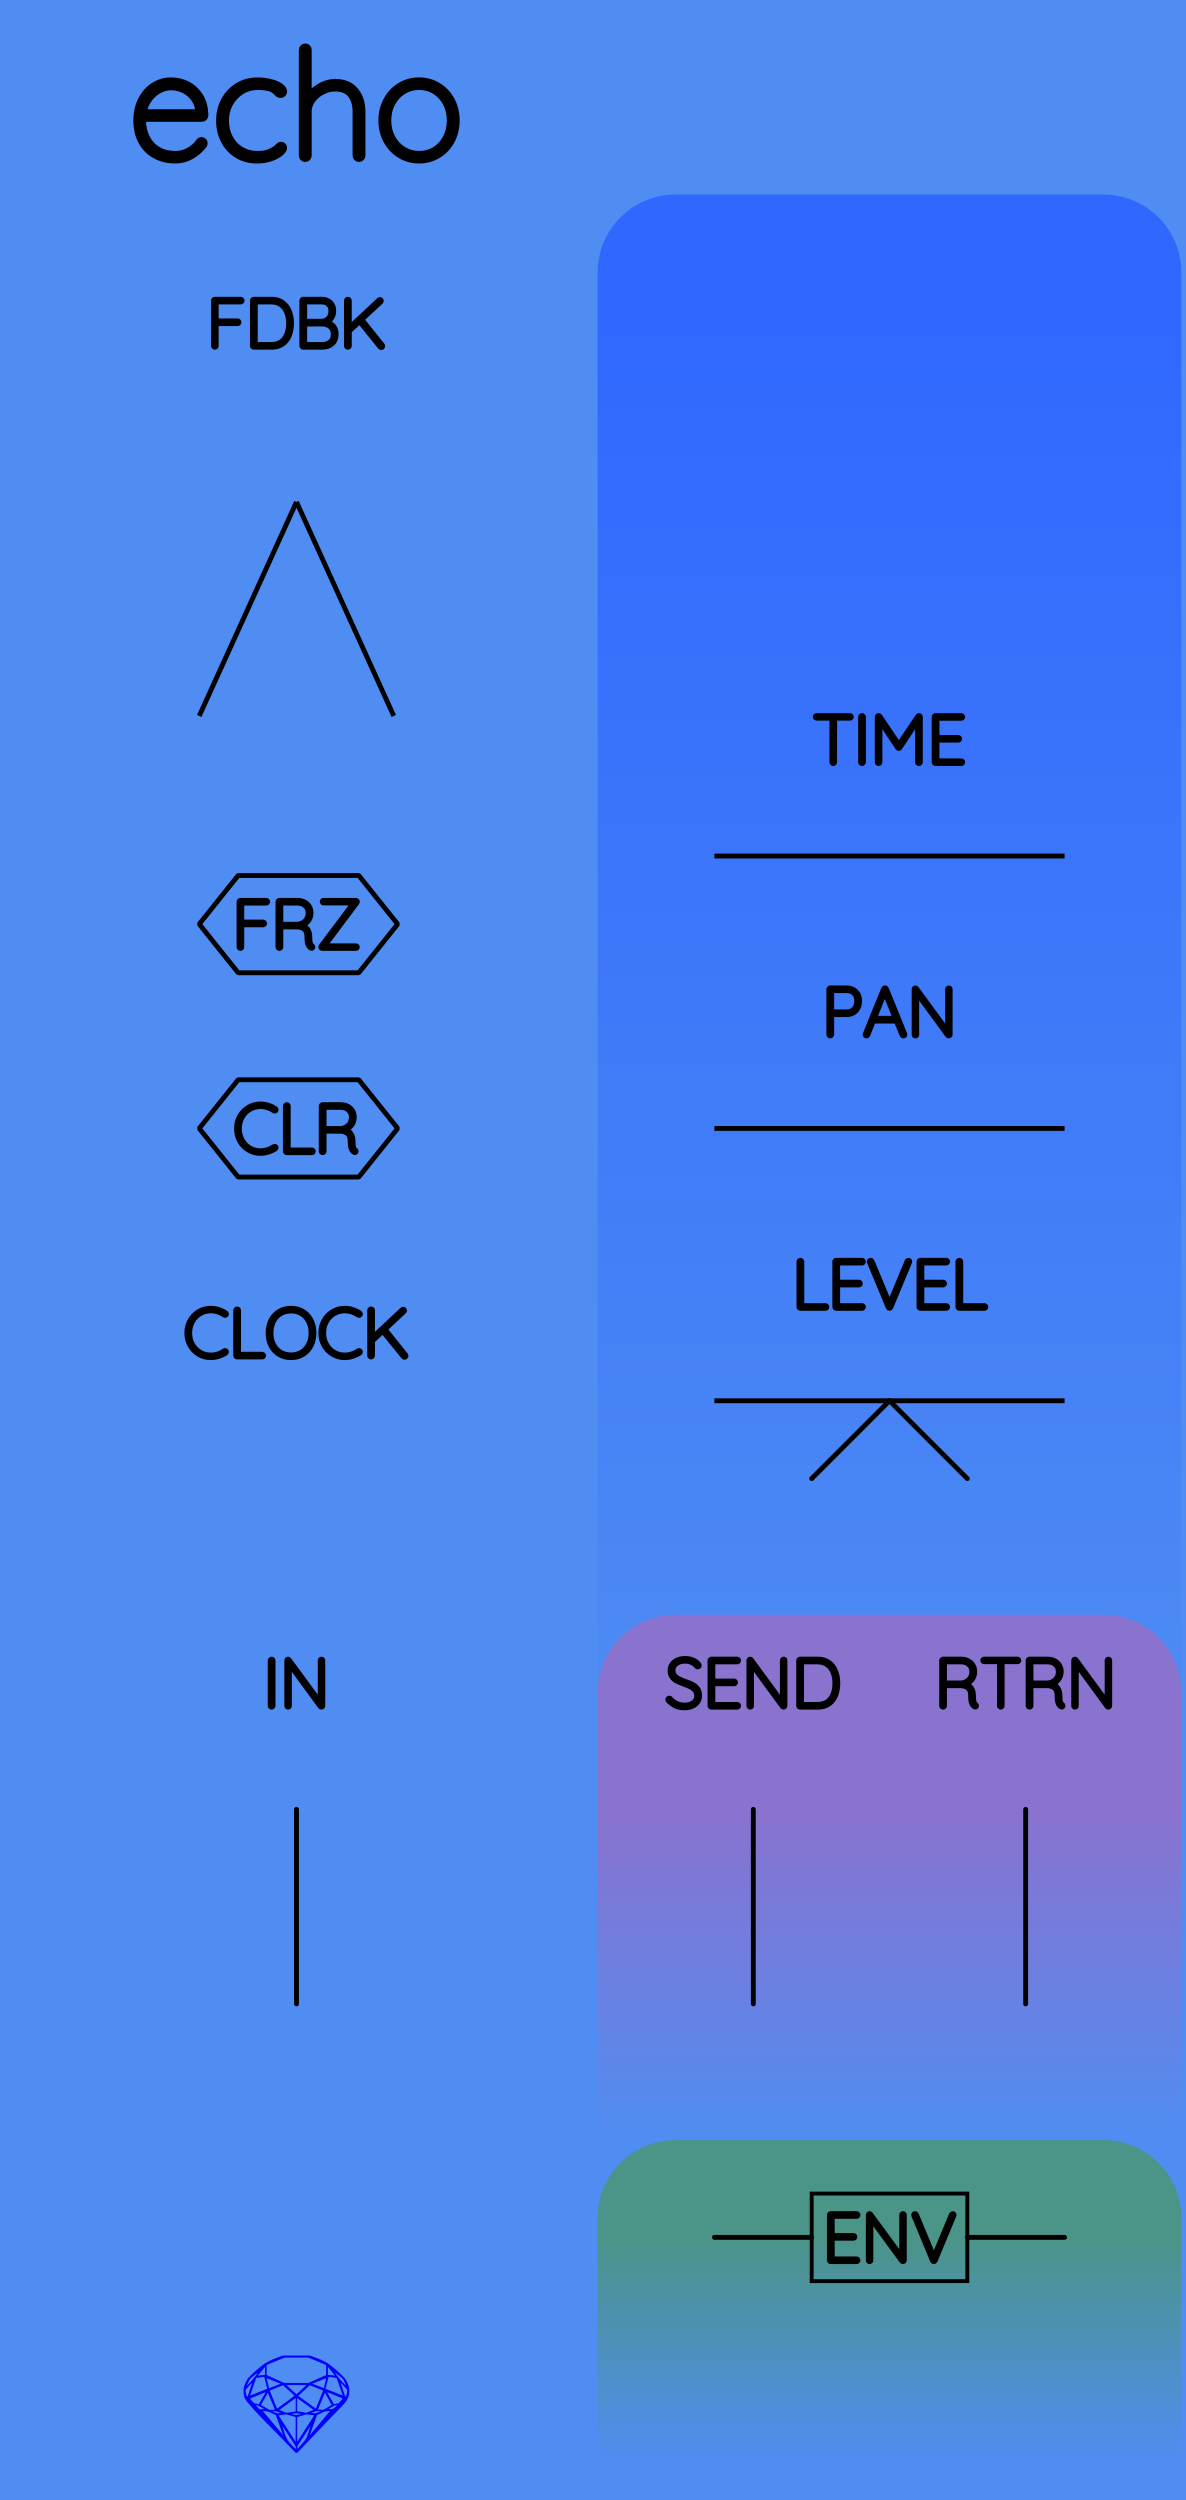
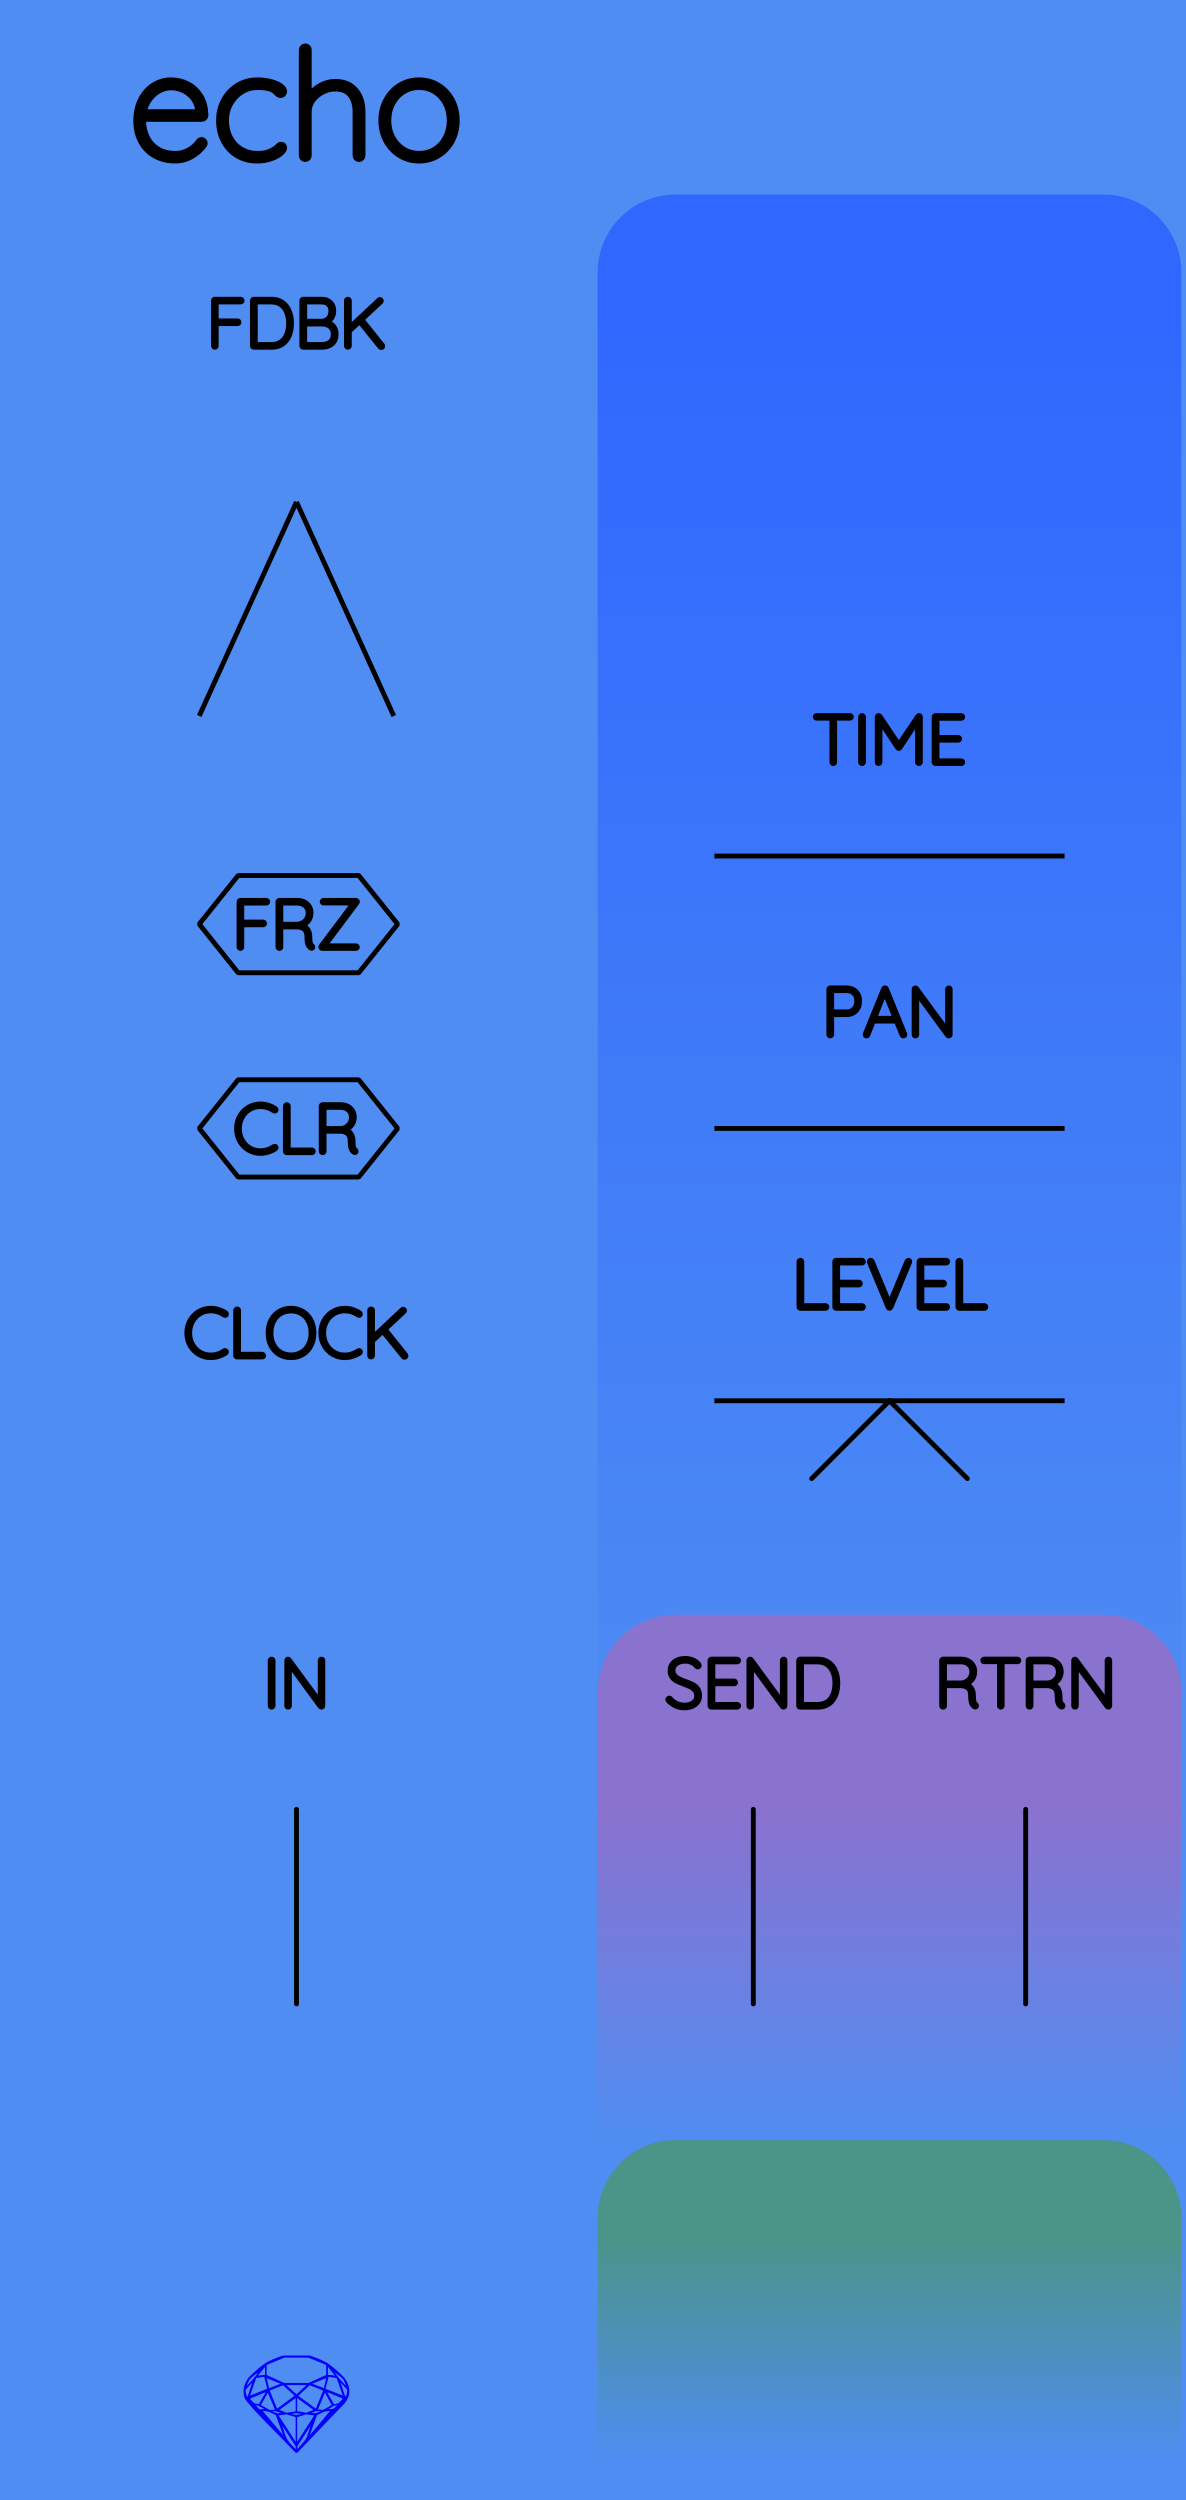
<svg xmlns="http://www.w3.org/2000/svg" width="60.96mm" height="128.50mm" viewBox="0 0 60.96 128.50">
  <g id="PanelLayer">
    <defs>
      <linearGradient id="gradient_controls" x1="0" y1="16" x2="0" y2="93" gradientUnits="userSpaceOnUse">
        <stop style="stop-color:#3068ff;stop-opacity:1;" offset="0" />
        <stop style="stop-color:#4f8df2;stop-opacity:1;" offset="1" />
      </linearGradient>
      <linearGradient id="gradient_send_return" x1="0" y1="93" x2="0" y2="110" gradientUnits="userSpaceOnUse">
        <stop style="stop-color:#8a72cf;stop-opacity:1;" offset="0" />
        <stop style="stop-color:#4f8df2;stop-opacity:1;" offset="1" />
      </linearGradient>
      <linearGradient id="gradient_env" x1="0" y1="115" x2="0" y2="126.5" gradientUnits="userSpaceOnUse">
        <stop style="stop-color:#4b9488;stop-opacity:1;" offset="0" />
        <stop style="stop-color:#4f8df2;stop-opacity:1;" offset="1" />
      </linearGradient>
    </defs>
    <rect id="border_rect" width="60.96" height="128.5" x="0" y="0" style="display:inline;fill:#4f8df2;fill-opacity:1;stroke:none;" />
    <path id="controls_art" d="M 30.72,93.00 L 30.72,14.00 A 4 4 0 0 1 34.72 10 L 56.72,10.00 A 4 4 0 0 1 60.72 14 L 60.72,10.00 L 60.72,93.00 z" style="fill:url(#gradient_controls);fill-opacity:1;stroke-width:0;" />
    <path id="send_return_art" d="M 30.72,110.00 L 30.72,87.00 A 4 4 0 0 1 34.72 83 L 56.72,83.00 A 4 4 0 0 1 60.72 87 L 60.72,83.00 L 60.72,110.00 z" style="fill:url(#gradient_send_return);fill-opacity:1;stroke-width:0;" />
    <path id="env_art" d="M 30.72,126.50 L 30.72,114.00 A 4 4 0 0 1 34.72 110 L 56.72,110.00 A 4 4 0 0 1 60.72 114 L 60.72,110.00 L 60.72,126.50 z" style="fill:url(#gradient_env);fill-opacity:1;stroke-width:0;" />
    <path id="model_name" d="M10.498 7.36Q10.498 7.414 10.467 7.453Q10.211 7.794 9.831 8.012Q9.45 8.229 9.016 8.229Q8.434 8.229 7.983 7.981Q7.533 7.732 7.281 7.274Q7.029 6.816 7.029 6.211Q7.029 5.59 7.273 5.121Q7.518 4.651 7.921 4.403Q8.325 4.154 8.783 4.154Q9.241 4.154 9.633 4.352Q10.024 4.55 10.273 4.946Q10.521 5.342 10.537 5.924Q10.537 5.986 10.49 6.036Q10.444 6.087 10.382 6.087H7.331V6.188Q7.331 6.669 7.525 7.069Q7.719 7.468 8.1 7.701Q8.48 7.934 9.016 7.934Q9.388 7.934 9.718 7.752Q10.048 7.569 10.234 7.29Q10.288 7.22 10.366 7.22Q10.42 7.22 10.459 7.263Q10.498 7.305 10.498 7.36ZM7.362 5.792H10.219V5.722Q10.18 5.326 9.966 5.043Q9.753 4.76 9.439 4.612Q9.124 4.465 8.783 4.465Q8.496 4.465 8.197 4.616Q7.898 4.767 7.669 5.066Q7.44 5.365 7.362 5.792ZM14.58 4.705Q14.58 4.767 14.538 4.814Q14.495 4.861 14.433 4.861Q14.363 4.861 14.328 4.837Q14.293 4.814 14.231 4.752Q14.13 4.635 14.021 4.581Q13.742 4.449 13.23 4.449Q12.787 4.449 12.411 4.682Q12.035 4.915 11.813 5.315Q11.592 5.714 11.592 6.188Q11.592 6.684 11.798 7.084Q12.004 7.484 12.38 7.709Q12.756 7.934 13.23 7.934Q13.54 7.934 13.719 7.88Q13.897 7.825 14.076 7.724Q14.2 7.647 14.293 7.554Q14.332 7.515 14.371 7.488Q14.41 7.461 14.448 7.461Q14.511 7.461 14.545 7.499Q14.58 7.538 14.58 7.6Q14.58 7.709 14.402 7.86Q14.223 8.012 13.909 8.12Q13.595 8.229 13.207 8.229Q12.648 8.229 12.209 7.965Q11.771 7.701 11.526 7.235Q11.282 6.77 11.282 6.188Q11.282 5.644 11.526 5.179Q11.771 4.713 12.217 4.434Q12.663 4.154 13.238 4.154Q13.571 4.154 13.886 4.232Q14.2 4.31 14.39 4.438Q14.58 4.566 14.58 4.705ZM18.608 5.73V7.996Q18.608 8.058 18.562 8.105Q18.515 8.151 18.453 8.151Q18.383 8.151 18.341 8.105Q18.298 8.058 18.298 7.996V5.73Q18.298 5.194 18.034 4.861Q17.77 4.527 17.227 4.527Q16.893 4.527 16.571 4.69Q16.249 4.853 16.047 5.132Q15.845 5.412 15.845 5.73V7.996Q15.845 8.058 15.799 8.105Q15.752 8.151 15.69 8.151Q15.62 8.151 15.578 8.105Q15.535 8.058 15.535 7.996V2.563Q15.535 2.501 15.582 2.455Q15.628 2.408 15.69 2.408Q15.76 2.408 15.803 2.455Q15.845 2.501 15.845 2.563V5.016Q16.063 4.674 16.447 4.453Q16.831 4.232 17.227 4.232Q17.894 4.232 18.251 4.655Q18.608 5.078 18.608 5.73ZM21.542 8.229Q21.006 8.229 20.568 7.961Q20.13 7.693 19.877 7.228Q19.625 6.762 19.625 6.195Q19.625 5.621 19.877 5.155Q20.13 4.69 20.564 4.422Q20.999 4.154 21.542 4.154Q22.078 4.154 22.516 4.422Q22.954 4.69 23.203 5.155Q23.451 5.621 23.451 6.195Q23.451 6.77 23.203 7.232Q22.954 7.693 22.516 7.961Q22.078 8.229 21.542 8.229ZM21.542 4.449Q21.092 4.449 20.723 4.678Q20.355 4.907 20.145 5.303Q19.936 5.699 19.936 6.195Q19.936 6.684 20.145 7.08Q20.355 7.476 20.723 7.705Q21.092 7.934 21.542 7.934Q22 7.934 22.365 7.709Q22.73 7.484 22.935 7.084Q23.141 6.684 23.141 6.195Q23.141 5.699 22.935 5.303Q22.73 4.907 22.365 4.678Q22 4.449 21.542 4.449Z" style="display:inline;stroke:#000000;stroke-width:0.35;stroke-linecap:round;stroke-linejoin:bevel" />
    <path id="sapphire_gemstone" d="m 17.955,122.900 q 0,0.342 -0.243,0.631 -0.044,0.052 -0.204,0.215 -0.187,0.19 -0.785,0.813 l -1.444,1.513 q -0.019,0.003 -0.044,0.003 -0.028,0 -0.041,-0.003 -0.083,-0.083 -0.648,-0.675 -0.469,-0.474 -0.934,-0.948 -0.557,-0.568 -0.898,-0.981 -0.132,-0.16 -0.168,-0.298 -0.028,-0.102 -0.028,-0.342 0,-0.11 0.072,-0.289 0.066,-0.165 0.141,-0.265 0.119,-0.157 0.422,-0.424 0.284,-0.251 0.474,-0.375 0.273,-0.179 0.819,-0.367 0.096,-0.033 0.11,-0.033 h 1.361 q 0.011,0 0.105,0.033 0.568,0.201 0.824,0.367 0.165,0.105 0.474,0.378 0.322,0.284 0.422,0.422 0.215,0.295 0.215,0.626 z m -0.168,-0.273 q -0.033,-0.107 -0.135,-0.309 -0.072,-0.094 -0.209,-0.198 -0.119,-0.085 -0.234,-0.171 0.245,0.364 0.579,0.678 z m -0.573,-0.524 -0.358,-0.446 v 0.411 z m 0.637,0.758 q 0,-0.052 -0.342,-0.394 l 0.229,0.703 h 0.05 q 0.063,-0.218 0.063,-0.309 z m -0.232,0.273 -0.317,-0.904 -0.411,-0.063 -0.16,0.615 z m 0.003,0.154 -0.772,-0.32 h -0.03 l 0.345,0.606 q 0.08,-0.003 0.234,-0.047 0.025,-0.014 0.223,-0.24 z m -0.857,-1.05 -0.719,0.284 0.604,0.226 z m 0,-0.163 v -0.515 l -0.918,-0.38 h -1.224 l -0.918,0.38 v 0.515 l 0.898,0.408 h 1.254 z m 0.573,1.538 q -0.069,0.011 -0.198,0.052 -0.085,0.055 -0.259,0.163 0.019,0 0.063,0.003 0.041,0 0.063,0 0.119,0 0.19,-0.069 0.072,-0.072 0.141,-0.149 z m -0.289,0.003 -0.347,-0.631 -0.364,0.879 q 0.025,-0.017 0.066,-0.017 0.03,0 0.085,0.011 0.058,0.008 0.088,0.008 0.05,0 0.229,-0.107 0.229,-0.138 0.243,-0.143 z m -0.441,-0.741 -0.684,-0.276 -0.593,0.548 0.904,0.656 z m -0.854,-0.284 h -1.036 l 0.524,0.474 z m 0.75,1.367 q -0.229,-0.03 -0.229,-0.03 -0.036,0 -0.273,0.094 l 0.19,0.019 q 0.011,0 0.311,-0.083 z m -0.389,-0.088 -0.843,-0.612 v 0.675 l 0.471,0.083 z m 0.854,0.05 q -0.099,0.006 -0.295,0.039 -0.011,0.003 -0.378,0.176 -0.13,0.347 -0.38,1.042 z m -2.544,-1.397 -0.719,-0.284 0.124,0.518 z m -0.802,-0.455 v -0.411 l -0.367,0.446 z m 1.516,1.072 -0.593,-0.54 -0.684,0.276 0.38,0.929 z m 0.369,0.943 q -0.033,-0.003 -0.135,-0.025 -0.085,-0.017 -0.138,-0.017 -0.052,0 -0.138,0.017 -0.102,0.022 -0.135,0.025 0.265,0.047 0.273,0.047 0.008,0 0.273,-0.047 z m -0.309,-0.138 v -0.686 l -0.843,0.612 0.372,0.146 z m 0.951,0.207 -0.397,-0.055 -0.48,0.141 v 1.276 z m -2.888,-2.202 q -0.119,0.085 -0.234,0.174 -0.146,0.107 -0.209,0.196 -0.044,0.105 -0.135,0.314 0.369,-0.364 0.579,-0.684 z m 0.477,0.832 -0.16,-0.615 -0.411,0.063 -0.317,0.904 z m 0.394,1.083 -0.364,-0.879 -0.356,0.631 q 0.435,0.251 0.452,0.251 0.091,0 0.267,-0.003 z m 1.822,0.83 q -0.132,0.212 -0.405,0.634 -0.077,0.107 -0.22,0.328 -0.058,0.105 -0.055,0.226 0.16,-0.152 0.433,-0.496 0.077,-0.13 0.141,-0.339 0.055,-0.176 0.107,-0.353 z m -1.494,-0.661 -0.27,-0.088 -0.008,-0.011 q -0.025,0 -0.107,0.011 -0.066,0.006 -0.107,0.006 0.273,0.091 0.311,0.091 0.025,0 0.182,-0.008 z m -0.81,-1.064 h -0.03 l -0.772,0.32 q 0.066,0.097 0.223,0.24 0.077,0.014 0.234,0.047 z m -0.689,-0.502 q -0.342,0.347 -0.342,0.394 0,0.08 0.063,0.309 h 0.05 z m 2.235,3.045 v -1.276 l -0.48,-0.141 -0.397,0.055 z m -1.607,-1.676 q -0.256,-0.182 -0.458,-0.223 0.066,0.077 0.204,0.223 z m 1.61,2.045 v -0.138 l -0.684,-1.05 q 0.052,0.176 0.107,0.353 0.063,0.209 0.141,0.339 0.069,0.119 0.204,0.259 0.116,0.119 0.232,0.237 z m -0.645,-0.706 q -0.116,-0.328 -0.38,-1.042 -0.135,-0.066 -0.273,-0.13 -0.16,-0.072 -0.289,-0.072 -0.052,0 -0.11,-0.014 z" style="stroke-width:0;fill:#0000ff;stroke:#2e2114;stroke-linecap:square;stroke-opacity:1" />
    <path d="M 15.24,93.00 L 15.24,103.00 " style="stroke:#000000;stroke-width:0.25;stroke-linecap:round;stroke-linejoin:bevel;stroke-dasharray:none" fill="none" />
    <path d="M13.961 87.749Q13.926 87.749 13.906 87.728Q13.887 87.707 13.887 87.675V85.353Q13.887 85.322 13.908 85.301Q13.929 85.279 13.961 85.279Q13.993 85.279 14.014 85.301Q14.035 85.322 14.035 85.353V87.675Q14.032 87.707 14.011 87.728Q13.989 87.749 13.961 87.749ZM16.593 85.346V87.671Q16.593 87.71 16.572 87.729Q16.551 87.749 16.519 87.749Q16.483 87.749 16.462 87.721L14.875 85.551V87.689Q14.875 87.714 14.855 87.731Q14.836 87.749 14.808 87.749Q14.776 87.749 14.758 87.731Q14.741 87.714 14.741 87.689V85.35Q14.741 85.315 14.76 85.297Q14.78 85.279 14.804 85.279Q14.836 85.279 14.857 85.304L16.459 87.488V85.346Q16.459 85.318 16.478 85.299Q16.498 85.279 16.526 85.279Q16.558 85.279 16.575 85.299Q16.593 85.318 16.593 85.346Z" style="stroke:#000000;stroke-width:0.25;stroke-linecap:round;stroke-linejoin:bevel" />
    <path d="M 38.72,93.00 L 38.72,103.00 " style="stroke:#000000;stroke-width:0.25;stroke-linecap:round;stroke-linejoin:bevel;stroke-dasharray:none" fill="none" />
    <path d="M34.346 87.414Q34.324 87.392 34.324 87.361Q34.324 87.333 34.349 87.306Q34.374 87.28 34.402 87.28Q34.434 87.28 34.462 87.311Q34.6 87.474 34.788 87.558Q34.977 87.643 35.185 87.643Q35.457 87.643 35.633 87.513Q35.81 87.382 35.81 87.167Q35.806 86.997 35.718 86.888Q35.63 86.779 35.501 86.713Q35.372 86.648 35.15 86.567Q34.907 86.475 34.771 86.405Q34.635 86.334 34.538 86.204Q34.441 86.073 34.441 85.862Q34.441 85.689 34.536 85.547Q34.631 85.406 34.808 85.325Q34.984 85.244 35.217 85.244Q35.425 85.244 35.612 85.32Q35.799 85.396 35.908 85.533Q35.944 85.583 35.944 85.608Q35.944 85.636 35.917 85.659Q35.891 85.682 35.859 85.682Q35.831 85.682 35.813 85.66Q35.714 85.533 35.559 85.459Q35.404 85.385 35.217 85.385Q34.949 85.385 34.771 85.512Q34.593 85.639 34.593 85.858Q34.593 86.01 34.679 86.115Q34.765 86.221 34.896 86.287Q35.026 86.352 35.22 86.422Q35.467 86.511 35.612 86.585Q35.757 86.659 35.859 86.8Q35.961 86.941 35.961 87.174Q35.961 87.336 35.866 87.477Q35.771 87.618 35.593 87.701Q35.414 87.784 35.185 87.784Q34.924 87.784 34.73 87.694Q34.536 87.604 34.346 87.414ZM37.965 87.678Q37.965 87.71 37.944 87.729Q37.923 87.749 37.895 87.749H36.565Q36.536 87.749 36.515 87.728Q36.494 87.707 36.494 87.678V85.35Q36.494 85.322 36.515 85.301Q36.536 85.279 36.565 85.279H37.895Q37.923 85.279 37.944 85.301Q37.965 85.322 37.965 85.35Q37.965 85.382 37.944 85.401Q37.923 85.421 37.895 85.421H36.642V86.405H37.736Q37.764 86.405 37.785 86.426Q37.806 86.447 37.806 86.475Q37.806 86.507 37.785 86.526Q37.764 86.546 37.736 86.546H36.642V87.608H37.895Q37.923 87.608 37.944 87.629Q37.965 87.65 37.965 87.678ZM40.346 85.346V87.671Q40.346 87.71 40.325 87.729Q40.304 87.749 40.272 87.749Q40.237 87.749 40.216 87.721L38.628 85.551V87.689Q38.628 87.714 38.609 87.731Q38.59 87.749 38.561 87.749Q38.529 87.749 38.512 87.731Q38.494 87.714 38.494 87.689V85.35Q38.494 85.315 38.514 85.297Q38.533 85.279 38.558 85.279Q38.59 85.279 38.611 85.304L40.212 87.488V85.346Q40.212 85.318 40.232 85.299Q40.251 85.279 40.279 85.279Q40.311 85.279 40.329 85.299Q40.346 85.318 40.346 85.346ZM43.063 86.514Q43.063 86.863 42.952 87.142Q42.84 87.421 42.611 87.585Q42.382 87.749 42.04 87.749H41.122Q41.094 87.749 41.073 87.728Q41.052 87.707 41.052 87.678V85.35Q41.052 85.322 41.073 85.301Q41.094 85.279 41.122 85.279H42.04Q42.378 85.279 42.609 85.449Q42.84 85.618 42.952 85.898Q43.063 86.179 43.063 86.514ZM42.914 86.514Q42.914 86.214 42.818 85.966Q42.721 85.717 42.518 85.569Q42.315 85.421 42.004 85.421H41.2V87.608H42.004Q42.463 87.608 42.689 87.306Q42.914 87.004 42.914 86.514Z" style="stroke:#000000;stroke-width:0.25;stroke-linecap:round;stroke-linejoin:bevel" />
    <path d="M 52.72,93.00 L 52.72,103.00 " style="stroke:#000000;stroke-width:0.25;stroke-linecap:round;stroke-linejoin:bevel;stroke-dasharray:none" fill="none" />
    <path d="M50.196 87.675Q50.196 87.707 50.176 87.726Q50.157 87.745 50.129 87.745Q50.108 87.745 50.097 87.738Q50.002 87.685 49.945 87.56Q49.889 87.435 49.889 87.149Q49.889 86.86 49.734 86.752Q49.578 86.645 49.374 86.645H48.548V87.678Q48.548 87.707 48.527 87.728Q48.506 87.749 48.474 87.749Q48.443 87.749 48.421 87.728Q48.4 87.707 48.4 87.678V85.35Q48.4 85.322 48.421 85.301Q48.443 85.279 48.471 85.279H49.402Q49.607 85.279 49.766 85.362Q49.924 85.445 50.012 85.59Q50.101 85.734 50.101 85.918Q50.101 86.154 49.975 86.324Q49.85 86.493 49.649 86.553Q49.818 86.606 49.928 86.763Q50.037 86.92 50.037 87.149Q50.037 87.385 50.067 87.479Q50.097 87.572 50.157 87.611Q50.196 87.636 50.196 87.675ZM49.42 86.504Q49.642 86.482 49.797 86.327Q49.953 86.172 49.953 85.921Q49.953 85.703 49.797 85.562Q49.642 85.421 49.385 85.421H48.548V86.504ZM52.369 85.346Q52.369 85.378 52.35 85.396Q52.33 85.413 52.298 85.413H51.512V87.678Q51.512 87.707 51.491 87.728Q51.469 87.749 51.441 87.749Q51.409 87.749 51.39 87.728Q51.371 87.707 51.371 87.678V85.413H50.584Q50.556 85.413 50.535 85.394Q50.513 85.375 50.513 85.346Q50.513 85.318 50.535 85.299Q50.556 85.279 50.584 85.279H52.298Q52.327 85.279 52.348 85.299Q52.369 85.318 52.369 85.346ZM54.641 87.675Q54.641 87.707 54.621 87.726Q54.602 87.745 54.574 87.745Q54.553 87.745 54.542 87.738Q54.447 87.685 54.39 87.56Q54.334 87.435 54.334 87.149Q54.334 86.86 54.179 86.752Q54.023 86.645 53.819 86.645H52.993V87.678Q52.993 87.707 52.972 87.728Q52.951 87.749 52.919 87.749Q52.888 87.749 52.866 87.728Q52.845 87.707 52.845 87.678V85.35Q52.845 85.322 52.866 85.301Q52.888 85.279 52.916 85.279H53.847Q54.052 85.279 54.211 85.362Q54.369 85.445 54.457 85.59Q54.546 85.734 54.546 85.918Q54.546 86.154 54.42 86.324Q54.295 86.493 54.094 86.553Q54.263 86.606 54.373 86.763Q54.482 86.92 54.482 87.149Q54.482 87.385 54.512 87.479Q54.542 87.572 54.602 87.611Q54.641 87.636 54.641 87.675ZM53.865 86.504Q54.087 86.482 54.242 86.327Q54.398 86.172 54.398 85.921Q54.398 85.703 54.242 85.562Q54.087 85.421 53.83 85.421H52.993V86.504ZM57.04 85.346V87.671Q57.04 87.71 57.019 87.729Q56.997 87.749 56.966 87.749Q56.93 87.749 56.909 87.721L55.322 85.551V87.689Q55.322 87.714 55.302 87.731Q55.283 87.749 55.255 87.749Q55.223 87.749 55.205 87.731Q55.188 87.714 55.188 87.689V85.35Q55.188 85.315 55.207 85.297Q55.227 85.279 55.251 85.279Q55.283 85.279 55.304 85.304L56.906 87.488V85.346Q56.906 85.318 56.925 85.299Q56.944 85.279 56.973 85.279Q57.005 85.279 57.022 85.299Q57.04 85.318 57.04 85.346Z" style="stroke:#000000;stroke-width:0.25;stroke-linecap:round;stroke-linejoin:bevel" />
-     <path id="env_label" d="M44.101 116.178Q44.101 116.21 44.08 116.229Q44.058 116.249 44.03 116.249H42.7Q42.672 116.249 42.651 116.228Q42.63 116.207 42.63 116.178V113.85Q42.63 113.822 42.651 113.801Q42.672 113.779 42.7 113.779H44.03Q44.058 113.779 44.08 113.801Q44.101 113.822 44.101 113.85Q44.101 113.882 44.08 113.901Q44.058 113.921 44.03 113.921H42.778V114.905H43.871Q43.9 114.905 43.921 114.926Q43.942 114.947 43.942 114.975Q43.942 115.007 43.921 115.026Q43.9 115.046 43.871 115.046H42.778V116.108H44.03Q44.058 116.108 44.08 116.129Q44.101 116.15 44.101 116.178ZM46.482 113.846V116.171Q46.482 116.21 46.461 116.229Q46.44 116.249 46.408 116.249Q46.373 116.249 46.352 116.221L44.764 114.051V116.189Q44.764 116.214 44.745 116.231Q44.725 116.249 44.697 116.249Q44.665 116.249 44.648 116.231Q44.63 116.214 44.63 116.189V113.85Q44.63 113.815 44.649 113.797Q44.669 113.779 44.693 113.779Q44.725 113.779 44.746 113.804L46.348 115.988V113.846Q46.348 113.818 46.367 113.799Q46.387 113.779 46.415 113.779Q46.447 113.779 46.464 113.799Q46.482 113.818 46.482 113.846ZM49.04 113.843Q49.04 113.857 49.033 113.878L48.066 116.203Q48.045 116.249 47.999 116.249Q47.978 116.249 47.958 116.236Q47.939 116.224 47.932 116.203L46.972 113.889Q46.962 113.868 46.962 113.846Q46.962 113.818 46.981 113.799Q47.001 113.779 47.029 113.779Q47.082 113.779 47.106 113.836L48.002 115.991L48.902 113.825Q48.927 113.779 48.969 113.779Q49.001 113.779 49.02 113.797Q49.04 113.815 49.04 113.843Z" style="stroke:#000000;stroke-width:0.25;stroke-linecap:round;stroke-linejoin:bevel" />
-     <rect x="41.72" y="112.75" width="8" height="4.5" stroke="black" stroke-width="0.2" fill="none" />
-     <path d="M 36.72,115.00 L 41.72,115.00 " style="stroke:#000000;stroke-width:0.25;stroke-linecap:round;stroke-linejoin:bevel;stroke-dasharray:none" fill="none" />
-     <path d="M 54.72,115.00 L 49.72,115.00 " style="stroke:#000000;stroke-width:0.25;stroke-linecap:round;stroke-linejoin:bevel;stroke-dasharray:none" fill="none" />
    <path d="M11.638 67.54Q11.638 67.569 11.624 67.586Q11.603 67.615 11.571 67.615Q11.557 67.615 11.529 67.6Q11.201 67.378 10.834 67.378Q10.537 67.378 10.289 67.525Q10.04 67.671 9.895 67.93Q9.751 68.19 9.751 68.514Q9.751 68.839 9.895 69.098Q10.04 69.357 10.289 69.504Q10.537 69.65 10.834 69.65Q11.204 69.65 11.525 69.431Q11.543 69.417 11.568 69.417Q11.603 69.417 11.624 69.445Q11.638 69.463 11.638 69.488Q11.638 69.523 11.61 69.544Q11.472 69.643 11.255 69.714Q11.038 69.784 10.834 69.784Q10.499 69.784 10.216 69.618Q9.934 69.453 9.768 69.162Q9.603 68.87 9.603 68.514Q9.603 68.158 9.768 67.867Q9.934 67.576 10.216 67.41Q10.499 67.244 10.834 67.244Q11.046 67.244 11.245 67.308Q11.444 67.371 11.606 67.484Q11.638 67.509 11.638 67.54ZM13.55 69.678Q13.55 69.71 13.529 69.729Q13.508 69.749 13.48 69.749H12.185Q12.153 69.749 12.134 69.728Q12.114 69.707 12.114 69.678V67.35Q12.114 67.322 12.136 67.301Q12.157 67.279 12.188 67.279Q12.22 67.279 12.241 67.301Q12.263 67.322 12.263 67.35V69.608H13.48Q13.508 69.608 13.529 69.629Q13.55 69.65 13.55 69.678ZM14.958 69.784Q14.616 69.784 14.348 69.624Q14.079 69.463 13.929 69.174Q13.78 68.885 13.78 68.514Q13.78 68.144 13.929 67.854Q14.079 67.565 14.348 67.405Q14.616 67.244 14.958 67.244Q15.3 67.244 15.568 67.405Q15.836 67.565 15.986 67.854Q16.136 68.144 16.136 68.514Q16.136 68.885 15.986 69.174Q15.836 69.463 15.568 69.624Q15.3 69.784 14.958 69.784ZM14.958 67.385Q14.658 67.385 14.423 67.526Q14.189 67.667 14.058 67.925Q13.928 68.183 13.928 68.514Q13.928 68.846 14.058 69.103Q14.189 69.361 14.423 69.502Q14.658 69.643 14.958 69.643Q15.258 69.643 15.492 69.502Q15.727 69.361 15.857 69.103Q15.988 68.846 15.988 68.514Q15.988 68.183 15.857 67.925Q15.727 67.667 15.492 67.526Q15.258 67.385 14.958 67.385ZM18.524 67.54Q18.524 67.569 18.51 67.586Q18.489 67.615 18.457 67.615Q18.443 67.615 18.415 67.6Q18.087 67.378 17.72 67.378Q17.424 67.378 17.175 67.525Q16.926 67.671 16.782 67.93Q16.637 68.19 16.637 68.514Q16.637 68.839 16.782 69.098Q16.926 69.357 17.175 69.504Q17.424 69.65 17.72 69.65Q18.09 69.65 18.412 69.431Q18.429 69.417 18.454 69.417Q18.489 69.417 18.51 69.445Q18.524 69.463 18.524 69.488Q18.524 69.523 18.496 69.544Q18.359 69.643 18.142 69.714Q17.925 69.784 17.72 69.784Q17.385 69.784 17.103 69.618Q16.82 69.453 16.655 69.162Q16.489 68.87 16.489 68.514Q16.489 68.158 16.655 67.867Q16.82 67.576 17.103 67.41Q17.385 67.244 17.72 67.244Q17.932 67.244 18.131 67.308Q18.33 67.371 18.493 67.484Q18.524 67.509 18.524 67.54ZM20.867 69.692Q20.867 69.731 20.84 69.749Q20.814 69.766 20.786 69.766Q20.757 69.766 20.736 69.742L19.678 68.433L19.149 68.923V69.675Q19.145 69.707 19.124 69.728Q19.103 69.749 19.075 69.749Q19.039 69.749 19.02 69.728Q19.001 69.707 19.001 69.675V67.353Q19.001 67.322 19.022 67.301Q19.043 67.279 19.075 67.279Q19.106 67.279 19.128 67.301Q19.149 67.322 19.149 67.353V68.743L20.673 67.315Q20.694 67.293 20.722 67.293Q20.75 67.293 20.772 67.315Q20.793 67.336 20.793 67.364Q20.793 67.392 20.772 67.413L19.794 68.324L20.849 69.643Q20.867 69.668 20.867 69.692Z" style="stroke:#000000;stroke-width:0.25;stroke-linecap:round;stroke-linejoin:bevel" />
    <path d="M 36.72,44.00 L 54.72,44.00 z " style="stroke:#000000;stroke-width:0.25;stroke-linecap:round;stroke-linejoin:bevel;stroke-dasharray:none" />
    <path d="M43.759 36.846Q43.759 36.878 43.739 36.896Q43.72 36.913 43.688 36.913H42.901V39.178Q42.901 39.206 42.88 39.228Q42.859 39.249 42.831 39.249Q42.799 39.249 42.78 39.228Q42.76 39.206 42.76 39.178V36.913H41.974Q41.945 36.913 41.924 36.894Q41.903 36.875 41.903 36.846Q41.903 36.818 41.924 36.799Q41.945 36.779 41.974 36.779H43.688Q43.716 36.779 43.737 36.799Q43.759 36.818 43.759 36.846ZM44.309 39.249Q44.274 39.249 44.254 39.228Q44.235 39.206 44.235 39.175V36.853Q44.235 36.822 44.256 36.801Q44.277 36.779 44.309 36.779Q44.341 36.779 44.362 36.801Q44.383 36.822 44.383 36.853V39.175Q44.379 39.206 44.358 39.228Q44.337 39.249 44.309 39.249ZM47.307 36.85V39.178Q47.307 39.206 47.285 39.228Q47.262 39.249 47.233 39.249Q47.202 39.249 47.181 39.228Q47.159 39.206 47.159 39.178V37.069L46.249 38.444Q46.231 38.473 46.2 38.473Q46.161 38.473 46.143 38.444L45.23 37.065V39.178Q45.23 39.206 45.209 39.228Q45.187 39.249 45.159 39.249Q45.127 39.249 45.108 39.228Q45.089 39.206 45.089 39.178V36.85Q45.089 36.825 45.108 36.802Q45.127 36.779 45.156 36.779Q45.201 36.779 45.223 36.811L46.2 38.265L47.177 36.811Q47.205 36.772 47.244 36.779Q47.272 36.783 47.29 36.802Q47.307 36.822 47.307 36.85ZM49.484 39.178Q49.484 39.21 49.463 39.229Q49.442 39.249 49.414 39.249H48.084Q48.055 39.249 48.034 39.228Q48.013 39.206 48.013 39.178V36.85Q48.013 36.822 48.034 36.801Q48.055 36.779 48.084 36.779H49.414Q49.442 36.779 49.463 36.801Q49.484 36.822 49.484 36.85Q49.484 36.882 49.463 36.901Q49.442 36.92 49.414 36.92H48.161V37.905H49.255Q49.283 37.905 49.304 37.926Q49.325 37.947 49.325 37.975Q49.325 38.007 49.304 38.026Q49.283 38.046 49.255 38.046H48.161V39.108H49.414Q49.442 39.108 49.463 39.129Q49.484 39.15 49.484 39.178Z" style="stroke:#000000;stroke-width:0.25;stroke-linecap:round;stroke-linejoin:bevel" />
    <path d="M12.444 15.45Q12.444 15.482 12.423 15.501Q12.402 15.521 12.374 15.521H11.114V16.494H12.215Q12.243 16.494 12.264 16.515Q12.286 16.537 12.286 16.565Q12.286 16.596 12.264 16.616Q12.243 16.635 12.215 16.635H11.114V17.778Q11.114 17.806 11.095 17.828Q11.075 17.849 11.044 17.849Q11.012 17.849 10.993 17.828Q10.973 17.806 10.973 17.778V15.45Q10.973 15.422 10.994 15.401Q11.015 15.379 11.044 15.379H12.374Q12.402 15.379 12.423 15.401Q12.444 15.422 12.444 15.45ZM14.984 16.614Q14.984 16.963 14.873 17.242Q14.762 17.521 14.533 17.685Q14.303 17.849 13.961 17.849H13.044Q13.016 17.849 12.995 17.828Q12.973 17.806 12.973 17.778V15.45Q12.973 15.422 12.995 15.401Q13.016 15.379 13.044 15.379H13.961Q14.3 15.379 14.531 15.549Q14.762 15.718 14.873 15.998Q14.984 16.279 14.984 16.614ZM14.836 16.614Q14.836 16.314 14.739 16.066Q14.642 15.817 14.439 15.669Q14.236 15.521 13.926 15.521H13.122V17.708H13.926Q14.384 17.708 14.61 17.406Q14.836 17.105 14.836 16.614ZM17.277 17.182Q17.277 17.503 17.074 17.676Q16.872 17.849 16.558 17.849H15.584Q15.556 17.849 15.535 17.828Q15.513 17.806 15.513 17.778V15.45Q15.513 15.422 15.535 15.401Q15.556 15.379 15.584 15.379H16.533Q16.815 15.379 16.985 15.542Q17.154 15.704 17.154 15.979Q17.154 16.177 17.055 16.337Q16.956 16.498 16.78 16.558Q17.006 16.6 17.142 16.762Q17.277 16.925 17.277 17.182ZM16.515 15.521H15.662V16.512H16.515Q16.734 16.508 16.87 16.369Q17.006 16.23 17.006 15.976Q17.006 15.767 16.877 15.644Q16.748 15.521 16.515 15.521ZM17.129 17.182Q17.129 16.921 16.967 16.789Q16.805 16.656 16.54 16.656H15.662V17.708H16.54Q16.805 17.708 16.967 17.575Q17.129 17.443 17.129 17.182ZM19.673 17.792Q19.673 17.831 19.646 17.849Q19.62 17.866 19.591 17.866Q19.563 17.866 19.542 17.842L18.484 16.533L17.955 17.023V17.775Q17.951 17.806 17.93 17.828Q17.909 17.849 17.881 17.849Q17.845 17.849 17.826 17.828Q17.806 17.806 17.806 17.775V15.454Q17.806 15.422 17.828 15.401Q17.849 15.379 17.881 15.379Q17.912 15.379 17.933 15.401Q17.955 15.422 17.955 15.454V16.843L19.479 15.415Q19.5 15.393 19.528 15.393Q19.556 15.393 19.577 15.415Q19.599 15.436 19.599 15.464Q19.599 15.492 19.577 15.513L18.6 16.424L19.655 17.743Q19.673 17.768 19.673 17.792Z" style="stroke:#000000;stroke-width:0.25;stroke-linecap:round;stroke-linejoin:bevel" />
    <path d="M 15.24,25.80 L 10.24,36.80 z L 20.24,36.80 z " style="stroke:#000000;stroke-width:0.25;stroke-linecap:round;stroke-linejoin:bevel;stroke-dasharray:none" />
    <path d="M 36.72,58.00 L 54.72,58.00 z " style="stroke:#000000;stroke-width:0.25;stroke-linecap:round;stroke-linejoin:bevel;stroke-dasharray:none" />
    <path d="M44.185 51.453Q44.185 51.651 44.102 51.811Q44.02 51.972 43.868 52.062Q43.716 52.152 43.519 52.152H42.75V53.178Q42.75 53.206 42.727 53.228Q42.704 53.249 42.675 53.249Q42.644 53.249 42.623 53.228Q42.601 53.206 42.601 53.178V50.85Q42.601 50.822 42.623 50.801Q42.644 50.779 42.672 50.779H43.519Q43.819 50.779 44.002 50.966Q44.185 51.153 44.185 51.453ZM44.037 51.453Q44.037 51.21 43.898 51.065Q43.759 50.92 43.519 50.92H42.75V52.011H43.519Q43.755 52.011 43.896 51.854Q44.037 51.697 44.037 51.453ZM46.51 53.182Q46.51 53.214 46.489 53.231Q46.468 53.249 46.436 53.249Q46.411 53.249 46.392 53.236Q46.373 53.224 46.366 53.203L46.069 52.476L46.073 52.483H44.891L44.605 53.203Q44.588 53.249 44.542 53.249Q44.51 53.249 44.491 53.231Q44.471 53.214 44.468 53.189Q44.464 53.175 44.471 53.154L45.42 50.818Q45.431 50.79 45.447 50.781Q45.462 50.772 45.487 50.772Q45.54 50.772 45.558 50.818L46.507 53.154Q46.51 53.164 46.51 53.182ZM44.947 52.342H46.016L45.477 51.012ZM48.839 50.846V53.171Q48.839 53.21 48.817 53.229Q48.796 53.249 48.764 53.249Q48.729 53.249 48.708 53.221L47.12 51.051V53.189Q47.12 53.214 47.101 53.231Q47.082 53.249 47.053 53.249Q47.022 53.249 47.004 53.231Q46.986 53.214 46.986 53.189V50.85Q46.986 50.815 47.006 50.797Q47.025 50.779 47.05 50.779Q47.082 50.779 47.103 50.804L48.705 52.988V50.846Q48.705 50.818 48.724 50.799Q48.743 50.779 48.772 50.779Q48.803 50.779 48.821 50.799Q48.839 50.818 48.839 50.846Z" style="stroke:#000000;stroke-width:0.25;stroke-linecap:round;stroke-linejoin:bevel" />
    <path d="M 36.72,72.00 L 54.72,72.00 z " style="stroke:#000000;stroke-width:0.25;stroke-linecap:round;stroke-linejoin:bevel;stroke-dasharray:none" />
    <path d="M 45.72,72.00 L 41.72,76.00 " style="stroke:#000000;stroke-width:0.25;stroke-linecap:round;stroke-linejoin:bevel;stroke-dasharray:none" fill="none" />
    <path d="M 45.72,72.00 L 49.72,76.00 " style="stroke:#000000;stroke-width:0.25;stroke-linecap:round;stroke-linejoin:bevel;stroke-dasharray:none" fill="none" />
    <path d="M42.503 67.178Q42.503 67.21 42.481 67.229Q42.46 67.249 42.432 67.249H41.137Q41.106 67.249 41.086 67.228Q41.067 67.207 41.067 67.178V64.85Q41.067 64.822 41.088 64.801Q41.109 64.779 41.141 64.779Q41.173 64.779 41.194 64.801Q41.215 64.822 41.215 64.85V67.108H42.432Q42.46 67.108 42.481 67.129Q42.503 67.15 42.503 67.178ZM44.379 67.178Q44.379 67.21 44.358 67.229Q44.337 67.249 44.309 67.249H42.979Q42.951 67.249 42.929 67.228Q42.908 67.207 42.908 67.178V64.85Q42.908 64.822 42.929 64.801Q42.951 64.779 42.979 64.779H44.309Q44.337 64.779 44.358 64.801Q44.379 64.822 44.379 64.85Q44.379 64.882 44.358 64.901Q44.337 64.921 44.309 64.921H43.056V65.905H44.15Q44.178 65.905 44.2 65.926Q44.221 65.947 44.221 65.975Q44.221 66.007 44.2 66.026Q44.178 66.046 44.15 66.046H43.056V67.108H44.309Q44.337 67.108 44.358 67.129Q44.379 67.15 44.379 67.178ZM46.761 64.843Q46.761 64.857 46.754 64.878L45.787 67.203Q45.766 67.249 45.72 67.249Q45.699 67.249 45.679 67.237Q45.66 67.224 45.653 67.203L44.693 64.889Q44.683 64.868 44.683 64.846Q44.683 64.818 44.702 64.799Q44.722 64.779 44.75 64.779Q44.803 64.779 44.828 64.836L45.724 66.991L46.623 64.825Q46.648 64.779 46.69 64.779Q46.722 64.779 46.741 64.797Q46.761 64.815 46.761 64.843ZM48.708 67.178Q48.708 67.21 48.687 67.229Q48.666 67.249 48.638 67.249H47.307Q47.279 67.249 47.258 67.228Q47.237 67.207 47.237 67.178V64.85Q47.237 64.822 47.258 64.801Q47.279 64.779 47.307 64.779H48.638Q48.666 64.779 48.687 64.801Q48.708 64.822 48.708 64.85Q48.708 64.882 48.687 64.901Q48.666 64.921 48.638 64.921H47.385V65.905H48.479Q48.507 65.905 48.528 65.926Q48.549 65.947 48.549 65.975Q48.549 66.007 48.528 66.026Q48.507 66.046 48.479 66.046H47.385V67.108H48.638Q48.666 67.108 48.687 67.129Q48.708 67.15 48.708 67.178ZM50.673 67.178Q50.673 67.21 50.652 67.229Q50.631 67.249 50.602 67.249H49.308Q49.276 67.249 49.257 67.228Q49.237 67.207 49.237 67.178V64.85Q49.237 64.822 49.258 64.801Q49.279 64.779 49.311 64.779Q49.343 64.779 49.364 64.801Q49.385 64.822 49.385 64.85V67.108H50.602Q50.631 67.108 50.652 67.129Q50.673 67.15 50.673 67.178Z" style="stroke:#000000;stroke-width:0.25;stroke-linecap:round;stroke-linejoin:bevel" />
    <path d="M13.758 46.35Q13.758 46.382 13.737 46.401Q13.716 46.42 13.688 46.42H12.428V47.394H13.529Q13.557 47.394 13.578 47.415Q13.6 47.437 13.6 47.465Q13.6 47.496 13.578 47.516Q13.557 47.535 13.529 47.535H12.428V48.678Q12.428 48.706 12.409 48.728Q12.39 48.749 12.358 48.749Q12.326 48.749 12.307 48.728Q12.287 48.706 12.287 48.678V46.35Q12.287 46.322 12.308 46.301Q12.33 46.279 12.358 46.279H13.688Q13.716 46.279 13.737 46.301Q13.758 46.322 13.758 46.35ZM16.083 48.675Q16.083 48.706 16.064 48.726Q16.044 48.745 16.016 48.745Q15.995 48.745 15.984 48.738Q15.889 48.685 15.833 48.56Q15.776 48.435 15.776 48.149Q15.776 47.86 15.621 47.752Q15.466 47.645 15.261 47.645H14.436V48.678Q14.436 48.706 14.415 48.728Q14.393 48.749 14.362 48.749Q14.33 48.749 14.309 48.728Q14.287 48.706 14.287 48.678V46.35Q14.287 46.322 14.309 46.301Q14.33 46.279 14.358 46.279H15.289Q15.494 46.279 15.653 46.362Q15.812 46.445 15.9 46.59Q15.988 46.734 15.988 46.918Q15.988 47.154 15.863 47.324Q15.737 47.493 15.536 47.553Q15.706 47.606 15.815 47.763Q15.924 47.92 15.924 48.149Q15.924 48.386 15.954 48.479Q15.984 48.572 16.044 48.611Q16.083 48.636 16.083 48.675ZM15.307 47.504Q15.529 47.482 15.684 47.327Q15.84 47.172 15.84 46.921Q15.84 46.703 15.684 46.562Q15.529 46.42 15.272 46.42H14.436V47.504ZM18.366 48.682Q18.366 48.71 18.344 48.729Q18.323 48.749 18.295 48.749H16.559Q16.528 48.749 16.508 48.726Q16.489 48.703 16.489 48.675Q16.489 48.65 16.503 48.632L18.168 46.413H16.63Q16.602 46.413 16.581 46.394Q16.559 46.375 16.559 46.346Q16.559 46.318 16.581 46.299Q16.602 46.279 16.63 46.279H18.288Q18.33 46.279 18.35 46.301Q18.369 46.322 18.369 46.35Q18.369 46.375 18.355 46.392L16.693 48.615H18.295Q18.323 48.615 18.344 48.636Q18.366 48.657 18.366 48.682Z" style="stroke:#000000;stroke-width:0.25;stroke-linecap:round;stroke-linejoin:bevel" />
    <path d="M 10.24,47.50 L 12.24,45.00 L 18.44,45.00 L 20.44,47.50 L 18.44,50.00 L 12.24,50.00 z " style="stroke:#000000;stroke-width:0.25;stroke-linecap:round;stroke-linejoin:bevel;stroke-dasharray:none" fill="none" />
    <path d="M14.192 57.04Q14.192 57.069 14.178 57.086Q14.157 57.114 14.125 57.114Q14.111 57.114 14.083 57.1Q13.755 56.878 13.388 56.878Q13.092 56.878 12.843 57.025Q12.594 57.171 12.45 57.43Q12.305 57.69 12.305 58.014Q12.305 58.339 12.45 58.598Q12.594 58.857 12.843 59.004Q13.092 59.15 13.388 59.15Q13.758 59.15 14.079 58.931Q14.097 58.917 14.122 58.917Q14.157 58.917 14.178 58.945Q14.192 58.963 14.192 58.988Q14.192 59.023 14.164 59.044Q14.026 59.143 13.809 59.214Q13.592 59.284 13.388 59.284Q13.053 59.284 12.771 59.118Q12.488 58.953 12.322 58.661Q12.157 58.37 12.157 58.014Q12.157 57.658 12.322 57.367Q12.488 57.076 12.771 56.91Q13.053 56.744 13.388 56.744Q13.6 56.744 13.799 56.808Q13.998 56.871 14.161 56.984Q14.192 57.009 14.192 57.04ZM16.104 59.178Q16.104 59.21 16.083 59.229Q16.062 59.249 16.034 59.249H14.739Q14.707 59.249 14.688 59.228Q14.668 59.206 14.668 59.178V56.85Q14.668 56.822 14.69 56.801Q14.711 56.779 14.743 56.779Q14.774 56.779 14.796 56.801Q14.817 56.822 14.817 56.85V59.108H16.034Q16.062 59.108 16.083 59.129Q16.104 59.15 16.104 59.178ZM18.306 59.175Q18.306 59.206 18.286 59.226Q18.267 59.245 18.239 59.245Q18.217 59.245 18.207 59.238Q18.112 59.185 18.055 59.06Q17.999 58.935 17.999 58.649Q17.999 58.36 17.843 58.252Q17.688 58.145 17.484 58.145H16.658V59.178Q16.658 59.206 16.637 59.228Q16.616 59.249 16.584 59.249Q16.552 59.249 16.531 59.228Q16.51 59.206 16.51 59.178V56.85Q16.51 56.822 16.531 56.801Q16.552 56.779 16.581 56.779H17.512Q17.716 56.779 17.875 56.862Q18.034 56.945 18.122 57.09Q18.21 57.234 18.21 57.418Q18.21 57.654 18.085 57.824Q17.96 57.993 17.759 58.053Q17.928 58.106 18.038 58.263Q18.147 58.42 18.147 58.649Q18.147 58.886 18.177 58.979Q18.207 59.072 18.267 59.111Q18.306 59.136 18.306 59.175ZM17.529 58.004Q17.752 57.982 17.907 57.827Q18.062 57.672 18.062 57.421Q18.062 57.203 17.907 57.062Q17.752 56.92 17.494 56.92H16.658V58.004Z" style="stroke:#000000;stroke-width:0.25;stroke-linecap:round;stroke-linejoin:bevel" />
    <path d="M 10.24,58.00 L 12.24,55.50 L 18.44,55.50 L 20.44,58.00 L 18.44,60.50 L 12.24,60.50 z " style="stroke:#000000;stroke-width:0.25;stroke-linecap:round;stroke-linejoin:bevel;stroke-dasharray:none" fill="none" />
  </g>
</svg>
